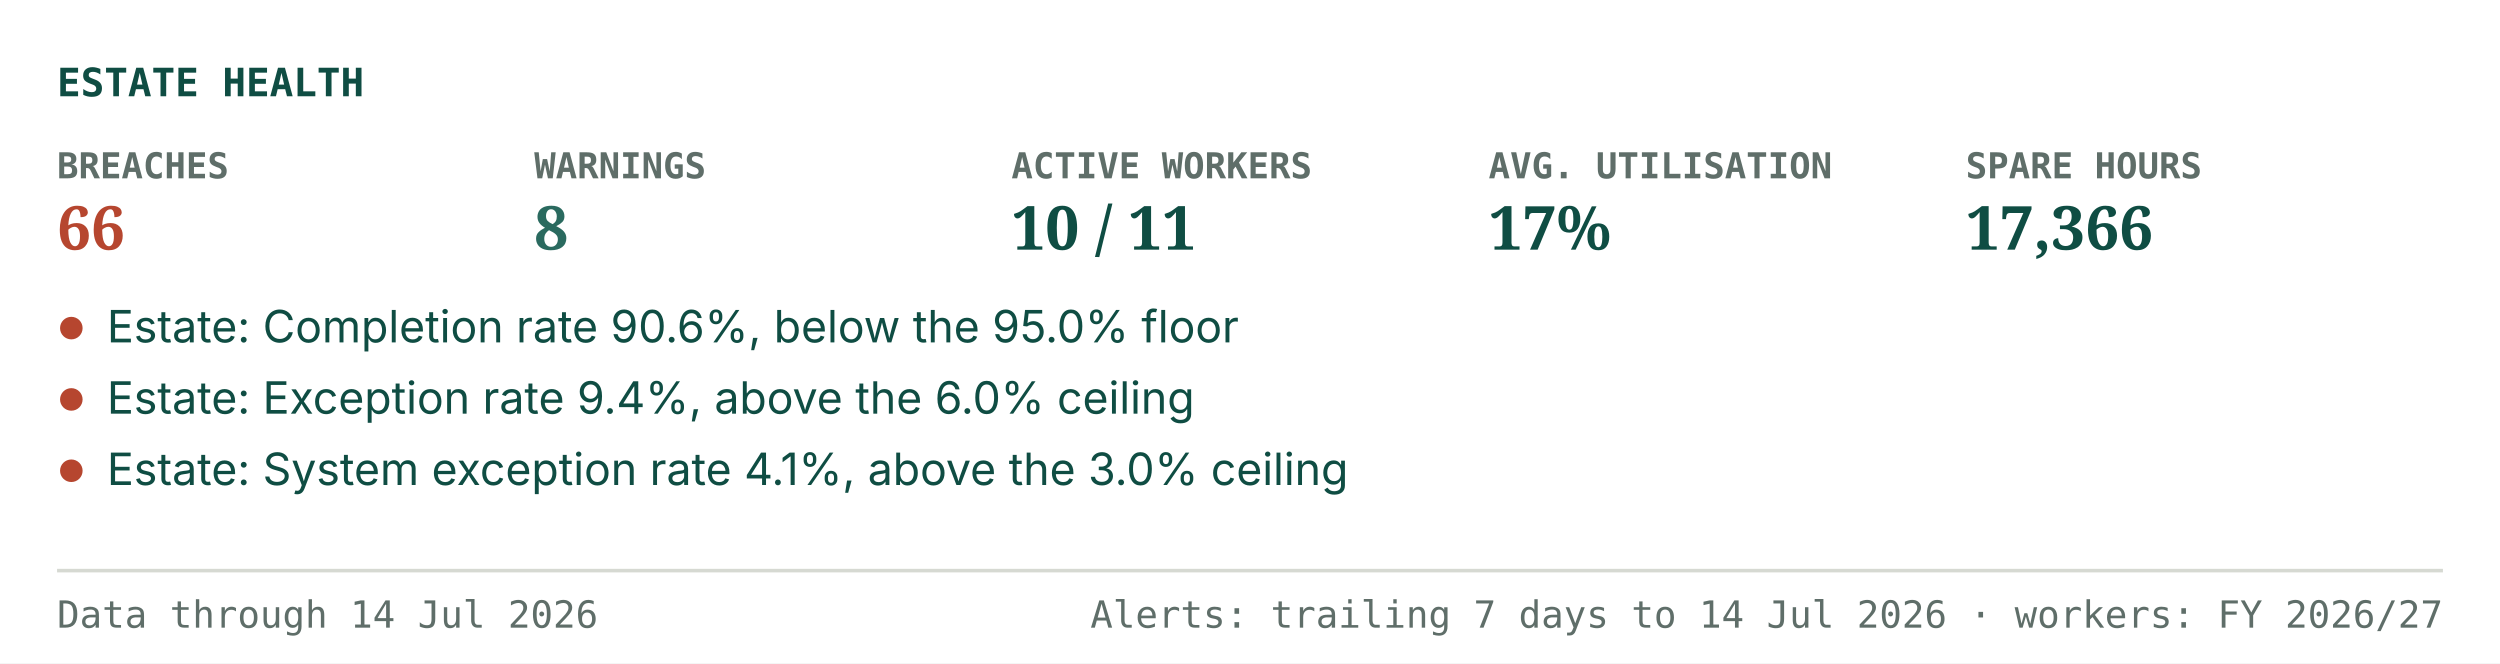
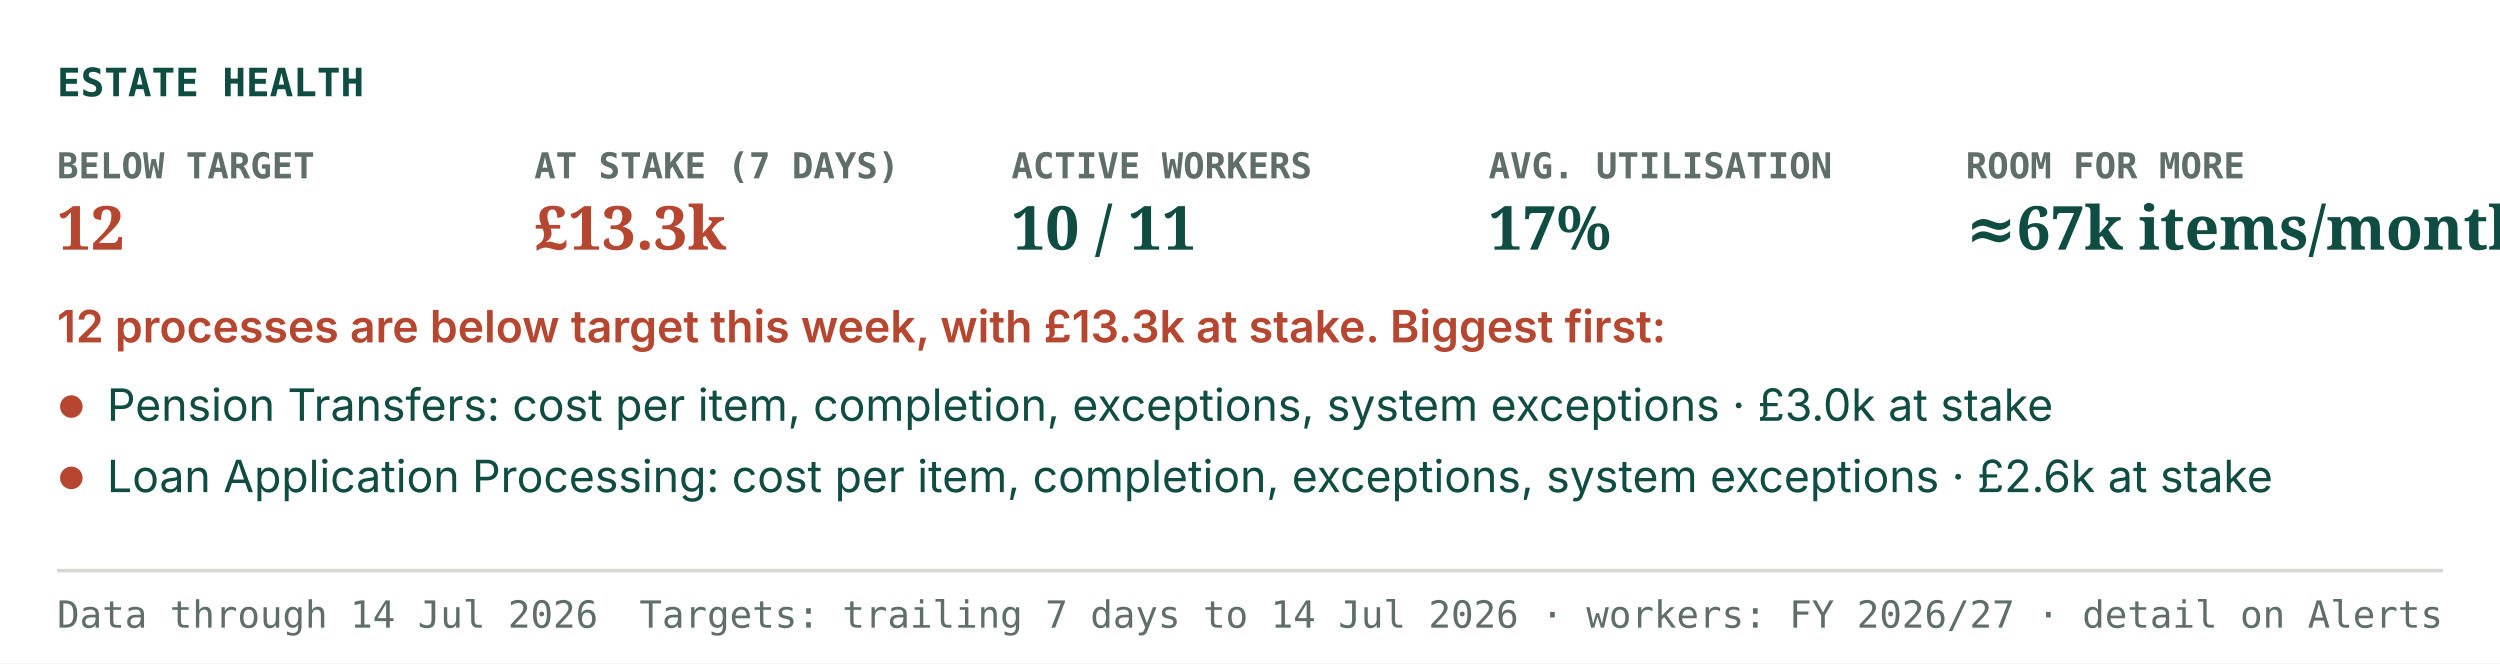
<svg xmlns="http://www.w3.org/2000/svg" version="1.1" class="marks" width="701" height="186" viewBox="0 0 701 186">
  <rect width="701" height="186" fill="#FFFFFF" />
  <g fill="none" stroke-miterlimit="10" transform="translate(0,0)">
    <g class="mark-group role-frame root" role="graphics-object" aria-roledescription="group mark container">
      <g transform="translate(0,0)">
        <path class="background" aria-hidden="true" d="M0,0h701v186h-701Z" />
        <g>
          <g class="mark-text role-mark frame_title" role="graphics-object" aria-roledescription="text mark container">
            <text text-anchor="start" transform="translate(16,27)" font-family="'JetBrains Mono', Consolas, 'Roboto Mono', monospace" font-size="11px" font-weight="600" fill="#0F4D43">ESTATE HEALTH</text>
          </g>
          <g class="mark-text role-mark" role="graphics-object" aria-roledescription="text mark container">
-             <text text-anchor="start" transform="translate(16,50)" font-family="'JetBrains Mono', Consolas, 'Roboto Mono', monospace" font-size="10px" font-weight="600" fill="#5F6E69">BREACHES</text>
+             <text text-anchor="start" transform="translate(16,50)" font-family="'JetBrains Mono', Consolas, 'Roboto Mono', monospace" font-size="10px" font-weight="600" fill="#5F6E69">BELOW TARGET</text>
          </g>
          <g class="mark-text role-mark" role="graphics-object" aria-roledescription="text mark container">
-             <text text-anchor="start" transform="translate(16,70)" font-family="Fraunces, Cambria, Georgia, Gelasio, serif" font-size="17px" font-weight="600" fill="#B6462F">66</text>
+             <text text-anchor="start" transform="translate(16,70)" font-family="Fraunces, Cambria, Georgia, Gelasio, serif" font-size="17px" font-weight="600" fill="#B6462F">12</text>
          </g>
          <g class="mark-text role-mark" role="graphics-object" aria-roledescription="text mark container">
-             <text text-anchor="start" transform="translate(149.8,50)" font-family="'JetBrains Mono', Consolas, 'Roboto Mono', monospace" font-size="10px" font-weight="600" fill="#5F6E69">WARNINGS</text>
+             <text text-anchor="start" transform="translate(149.8,50)" font-family="'JetBrains Mono', Consolas, 'Roboto Mono', monospace" font-size="10px" font-weight="600" fill="#5F6E69">AT STAKE (7 DAYS)</text>
          </g>
          <g class="mark-text role-mark" role="graphics-object" aria-roledescription="text mark container">
-             <text text-anchor="start" transform="translate(149.8,70)" font-family="Fraunces, Cambria, Georgia, Gelasio, serif" font-size="17px" font-weight="600" fill="#2A6A5F">8</text>
+             <text text-anchor="start" transform="translate(149.8,70)" font-family="Fraunces, Cambria, Georgia, Gelasio, serif" font-size="17px" font-weight="600" fill="#B6462F">£13.3k</text>
          </g>
          <g class="mark-text role-mark" role="graphics-object" aria-roledescription="text mark container">
            <text text-anchor="start" transform="translate(283.6,50)" font-family="'JetBrains Mono', Consolas, 'Roboto Mono', monospace" font-size="10px" font-weight="600" fill="#5F6E69">ACTIVE WORKERS</text>
          </g>
          <g class="mark-text role-mark" role="graphics-object" aria-roledescription="text mark container">
            <text text-anchor="start" transform="translate(283.6,70)" font-family="Fraunces, Cambria, Georgia, Gelasio, serif" font-size="17px" font-weight="600" fill="#0F4D43">10 / 11</text>
          </g>
          <g class="mark-text role-mark" role="graphics-object" aria-roledescription="text mark container">
            <text text-anchor="start" transform="translate(417.4,50)" font-family="'JetBrains Mono', Consolas, 'Roboto Mono', monospace" font-size="10px" font-weight="600" fill="#5F6E69">AVG. UTILISATION</text>
          </g>
          <g class="mark-text role-mark" role="graphics-object" aria-roledescription="text mark container">
            <text text-anchor="start" transform="translate(417.4,70)" font-family="Fraunces, Cambria, Georgia, Gelasio, serif" font-size="17px" font-weight="600" fill="#0F4D43">17%</text>
          </g>
          <g class="mark-text role-mark" role="graphics-object" aria-roledescription="text mark container">
-             <text text-anchor="start" transform="translate(551.2,50)" font-family="'JetBrains Mono', Consolas, 'Roboto Mono', monospace" font-size="10px" font-weight="600" fill="#5F6E69">SPARE HOURS</text>
+             <text text-anchor="start" transform="translate(551.2,50)" font-family="'JetBrains Mono', Consolas, 'Roboto Mono', monospace" font-size="10px" font-weight="600" fill="#5F6E69">ROOM FOR MORE</text>
          </g>
          <g class="mark-text role-mark" role="graphics-object" aria-roledescription="text mark container">
-             <text text-anchor="start" transform="translate(551.2,70)" font-family="Fraunces, Cambria, Georgia, Gelasio, serif" font-size="17px" font-weight="600" fill="#0F4D43">17,366</text>
+             <text text-anchor="start" transform="translate(551.2,70)" font-family="Fraunces, Cambria, Georgia, Gelasio, serif" font-size="17px" font-weight="600" fill="#0F4D43">≈67k items/month</text>
+           </g>
+           <g class="mark-text role-mark" role="graphics-object" aria-roledescription="text mark container">
+             <text text-anchor="start" transform="translate(16,96)" font-family="Inter, 'Segoe UI', Carlito, Calibri, Arial, sans-serif" font-size="12.5px" font-weight="600" fill="#B6462F">12 processes are below target this week, with £13.3k at stake. Biggest first:</text>
          </g>
          <g class="mark-symbol role-mark" role="graphics-symbol" aria-roledescription="symbol mark container">
-             <path transform="translate(20,92)" d="M3.162,0A3.162,3.162,0,1,1,-3.162,0A3.162,3.162,0,1,1,3.162,0" fill="#B6462F" />
-             <path transform="translate(20,112)" d="M3.162,0A3.162,3.162,0,1,1,-3.162,0A3.162,3.162,0,1,1,3.162,0" fill="#B6462F" />
-             <path transform="translate(20,132)" d="M3.162,0A3.162,3.162,0,1,1,-3.162,0A3.162,3.162,0,1,1,3.162,0" fill="#B6462F" />
+             <path transform="translate(20,114)" d="M3.162,0A3.162,3.162,0,1,1,-3.162,0A3.162,3.162,0,1,1,3.162,0" fill="#B6462F" />
+             <path transform="translate(20,134)" d="M3.162,0A3.162,3.162,0,1,1,-3.162,0A3.162,3.162,0,1,1,3.162,0" fill="#B6462F" />
          </g>
          <g class="mark-text role-mark" role="graphics-object" aria-roledescription="text mark container">
-             <text text-anchor="start" transform="translate(30,96)" font-family="Inter, 'Segoe UI', Carlito, Calibri, Arial, sans-serif" font-size="12.5px" fill="#0F4D43">Estate: Completion rate 90.6%, below the 95.0% floor</text>
-             <text text-anchor="start" transform="translate(30,116)" font-family="Inter, 'Segoe UI', Carlito, Calibri, Arial, sans-serif" font-size="12.5px" fill="#0F4D43">Estate: Exception rate 9.4%, above the 6.0% ceiling</text>
-             <text text-anchor="start" transform="translate(30,136)" font-family="Inter, 'Segoe UI', Carlito, Calibri, Arial, sans-serif" font-size="12.5px" fill="#0F4D43">Estate: System exception rate 4.1%, above the 3.0% ceiling</text>
-           </g>
-           <g class="mark-text role-mark" role="graphics-object" aria-roledescription="text mark container">
-             <text text-anchor="middle" transform="translate(350.5,112)" font-family="Inter, 'Segoe UI', Carlito, Calibri, Arial, sans-serif" font-size="13px" fill="#0B8A6B" />
+             <text text-anchor="start" transform="translate(30,118)" font-family="Inter, 'Segoe UI', Carlito, Calibri, Arial, sans-serif" font-size="12.5px" fill="#0F4D43">Pension Transfers: cost per item, completion, exceptions, system exceptions · £3.0k at stake</text>
+             <text text-anchor="start" transform="translate(30,138)" font-family="Inter, 'Segoe UI', Carlito, Calibri, Arial, sans-serif" font-size="12.5px" fill="#0F4D43">Loan Application Processing: cost per item, completion, exceptions, system exceptions · £2.6k at stake</text>
          </g>
          <g class="mark-rule role-mark" role="graphics-symbol" aria-roledescription="rule mark container">
            <line transform="translate(16,160)" x2="669" y2="0" stroke="#D6D9D2" />
          </g>
          <g class="mark-text role-mark" role="graphics-object" aria-roledescription="text mark container">
            <text text-anchor="start" transform="translate(16,176)" font-family="'JetBrains Mono', Consolas, 'Roboto Mono', monospace" font-size="10.5px" fill="#5F6E69">Data through 14 Jul 2026</text>
          </g>
          <g class="mark-text role-mark" role="graphics-object" aria-roledescription="text mark container">
-             <text text-anchor="end" transform="translate(685,176)" font-family="'JetBrains Mono', Consolas, 'Roboto Mono', monospace" font-size="10.5px" fill="#5F6E69">Alerts: trailing 7 days to 14 Jul 2026 · workers: FY 2026/27</text>
+             <text text-anchor="end" transform="translate(685,176)" font-family="'JetBrains Mono', Consolas, 'Roboto Mono', monospace" font-size="10.5px" fill="#5F6E69">Targets: trailing 7 days to 14 Jul 2026 · workers: FY 2026/27 · detail on Alerts</text>
          </g>
        </g>
        <path class="foreground" aria-hidden="true" d="" display="none" />
      </g>
    </g>
  </g>
</svg>
